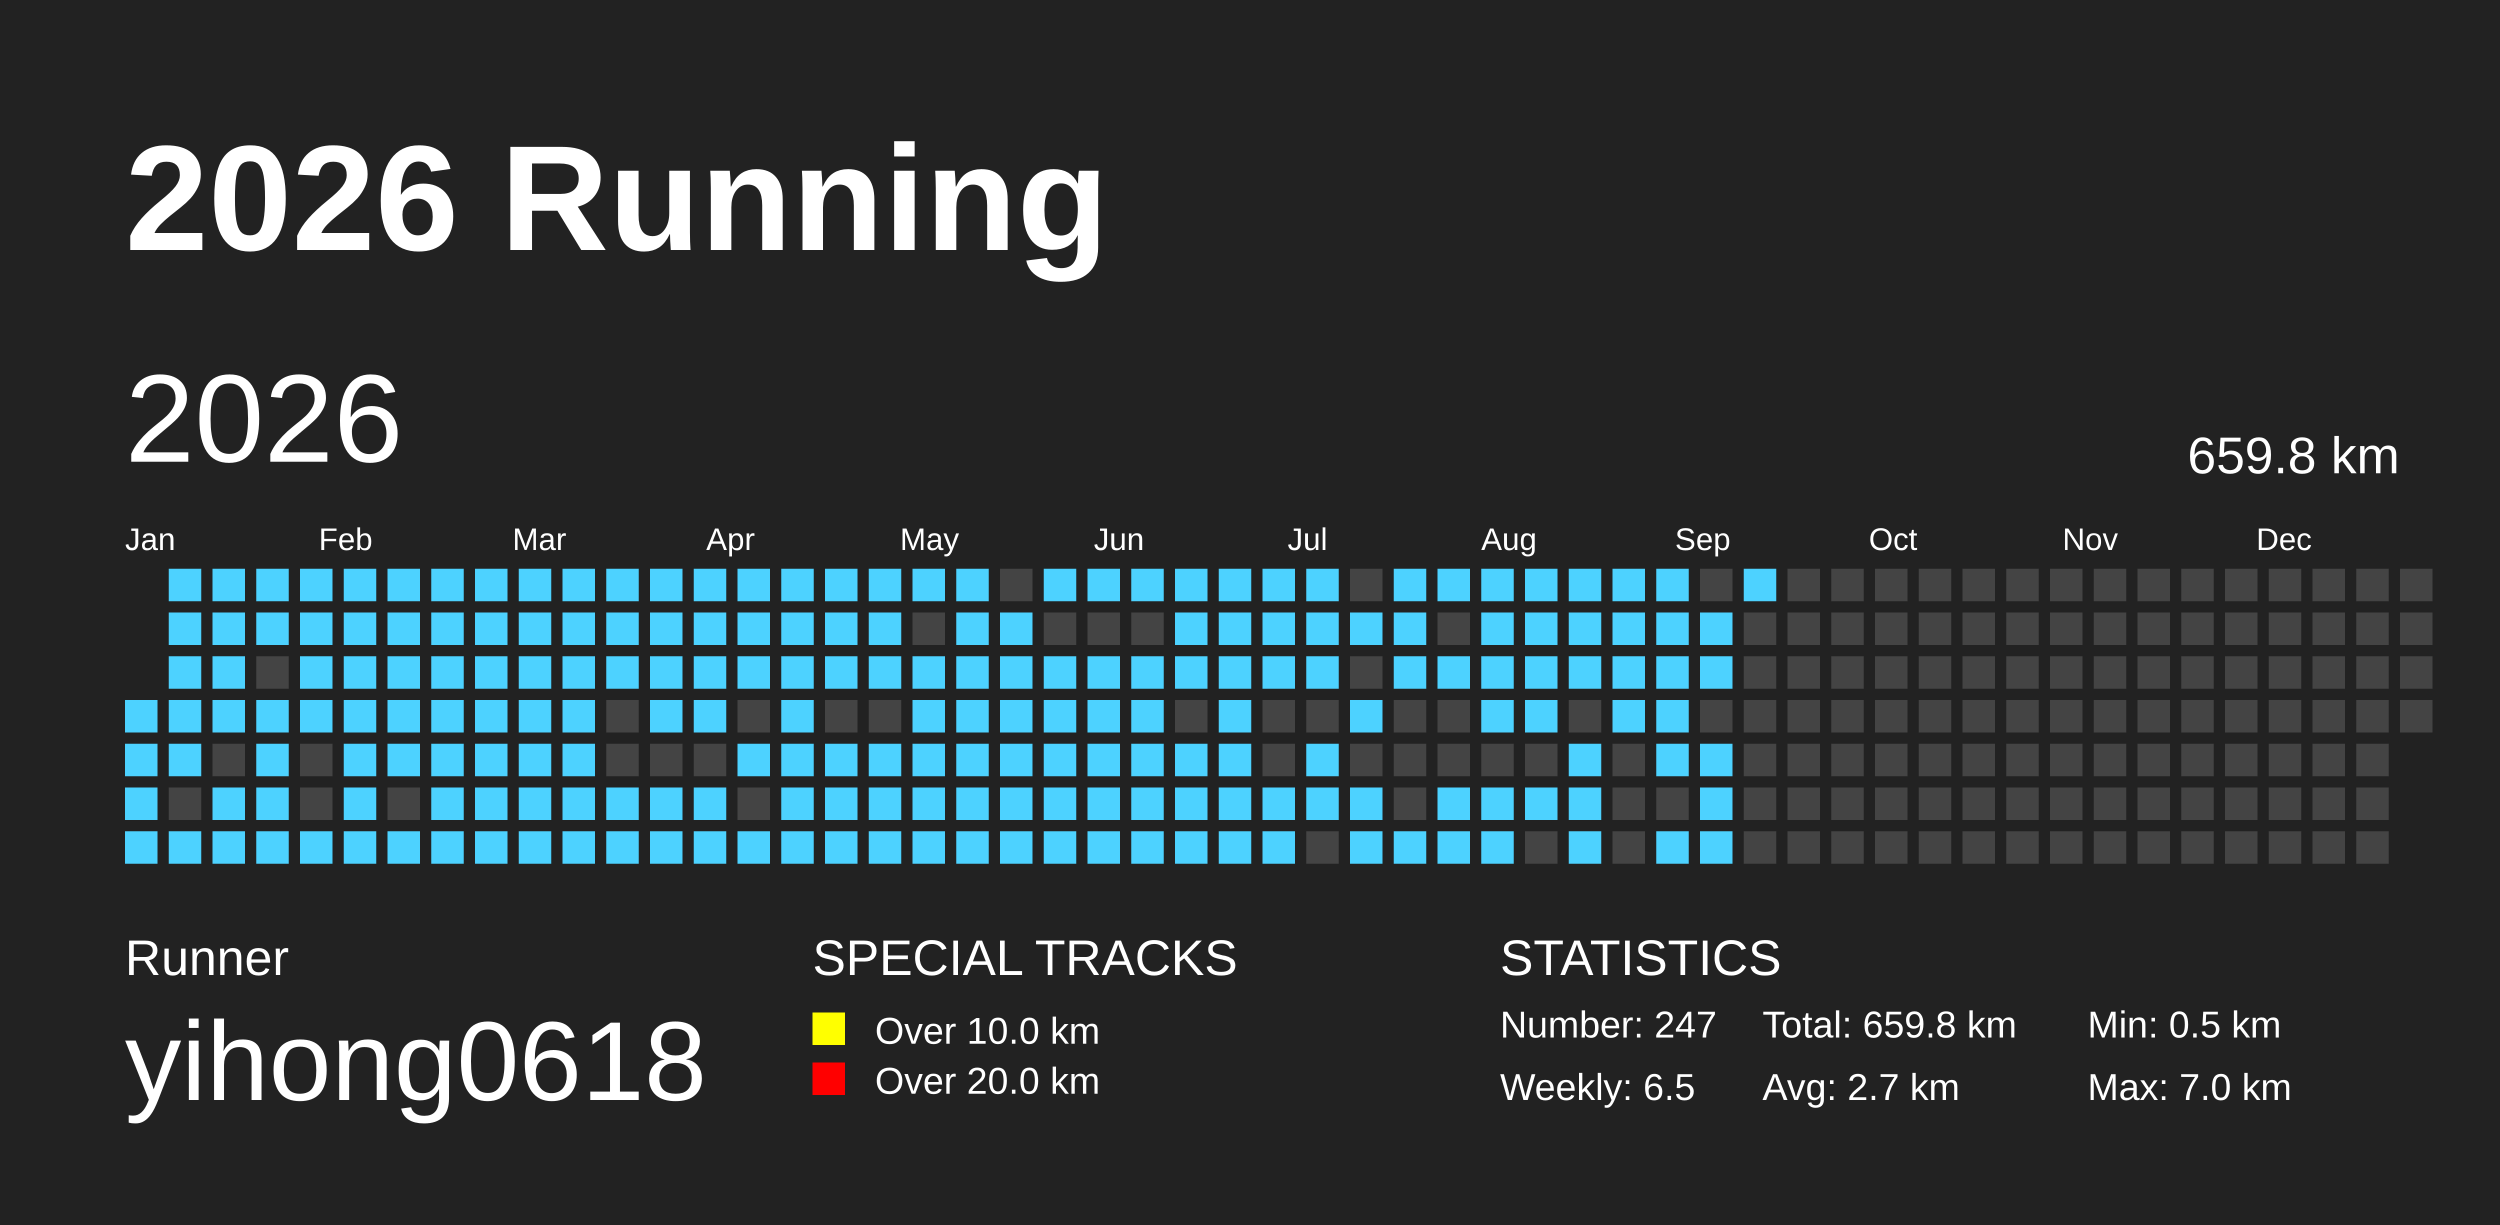
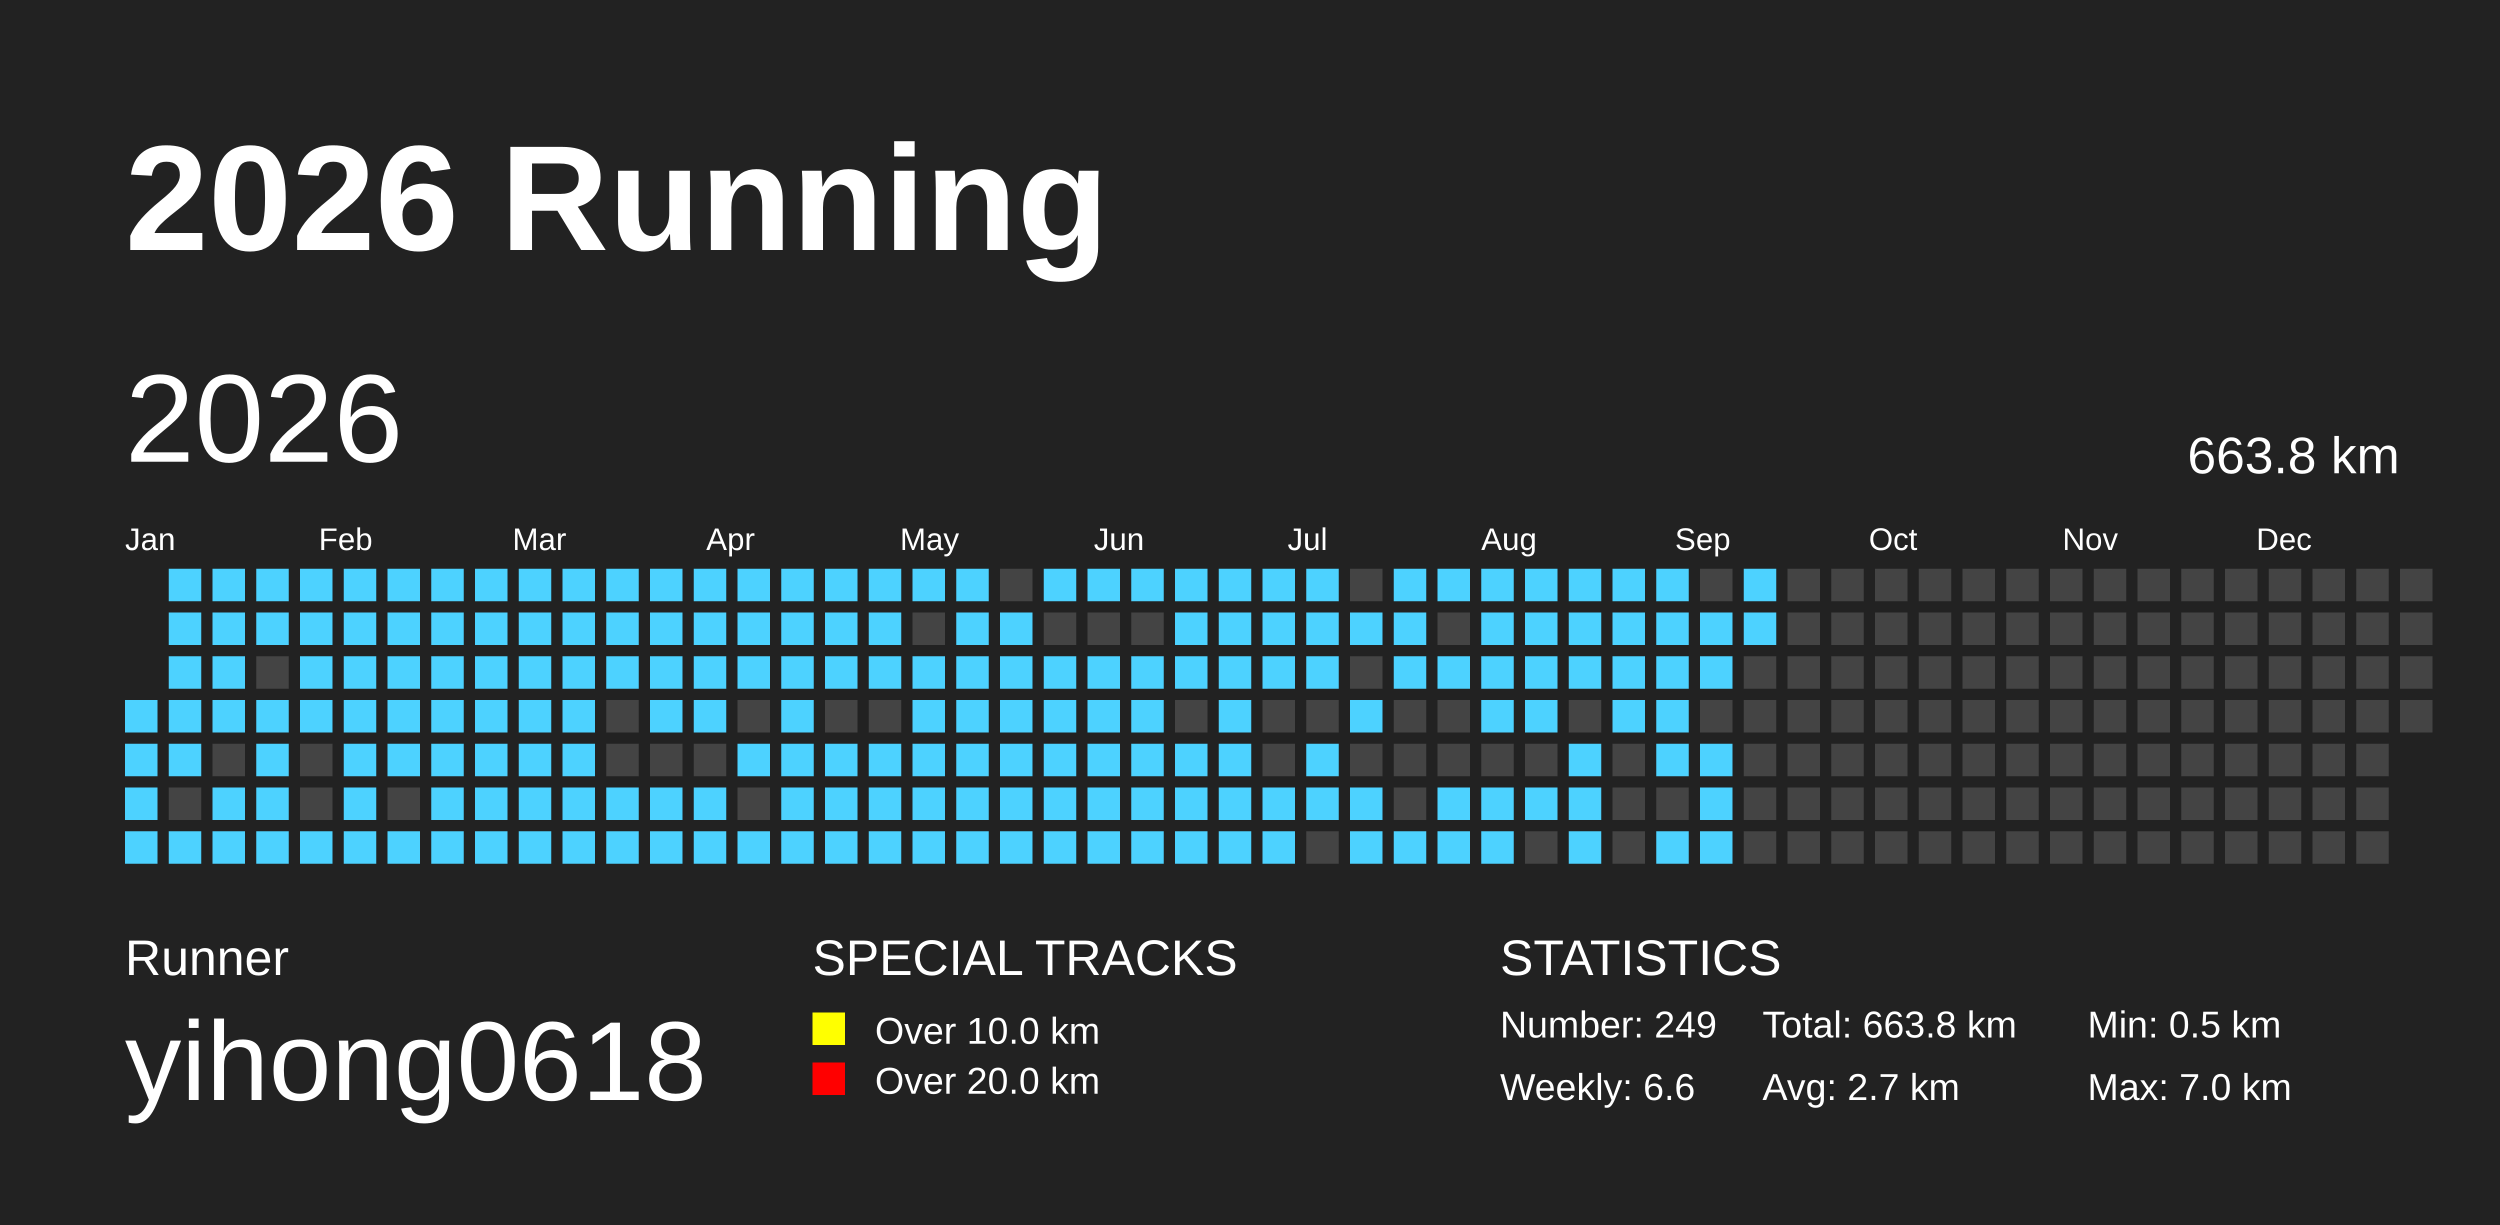
<svg xmlns="http://www.w3.org/2000/svg" baseProfile="full" height="98mm" version="1.1" viewBox="0,0,200,98" width="200mm">
  <defs />
  <rect fill="#222222" height="98" width="200" x="0" y="0" />
  <text fill="#FFFFFF" style="font-size:12px; font-family:Arial; font-weight:bold;" x="10" y="20">2026 Running</text>
  <text fill="#FFFFFF" style="font-size:4px; font-family:Arial" x="10" y="78">Runner</text>
  <text fill="#FFFFFF" style="font-size:9px; font-family:Arial" x="10" y="88">yihong0618</text>
  <text fill="#FFFFFF" style="font-size:4px; font-family:Arial" x="65" y="78">SPECIAL TRACKS</text>
  <rect fill="yellow" height="2.6" width="2.6" x="65" y="81" />
  <text fill="#FFFFFF" style="font-size:3px; font-family:Arial" x="70" y="83.5">Over 10.0 km</text>
  <rect fill="red" height="2.6" width="2.6" x="65" y="85" />
  <text fill="#FFFFFF" style="font-size:3px; font-family:Arial" x="70" y="87.5">Over 20.0 km</text>
  <text fill="#FFFFFF" style="font-size:4px; font-family:Arial" x="120" y="78">STATISTICS</text>
-   <text fill="#FFFFFF" style="font-size:3px; font-family:Arial" x="120" y="83">Number: 247</text>
-   <text fill="#FFFFFF" style="font-size:3px; font-family:Arial" x="120" y="88">Weekly: 6.5</text>
-   <text fill="#FFFFFF" style="font-size:3px; font-family:Arial" x="141" y="83">Total: 659.8 km</text>
+   <text fill="#FFFFFF" style="font-size:3px; font-family:Arial" x="120" y="83">Number: 249</text>
+   <text fill="#FFFFFF" style="font-size:3px; font-family:Arial" x="120" y="88">Weekly: 6.6</text>
+   <text fill="#FFFFFF" style="font-size:3px; font-family:Arial" x="141" y="83">Total: 663.8 km</text>
  <text fill="#FFFFFF" style="font-size:3px; font-family:Arial" x="141" y="88">Avg: 2.7 km</text>
  <text fill="#FFFFFF" style="font-size:3px; font-family:Arial" x="167" y="83">Min: 0.5 km</text>
  <text fill="#FFFFFF" style="font-size:3px; font-family:Arial" x="167" y="88">Max: 7.0 km</text>
  <text dominant-baseline="hanging" fill="#FFFFFF" style="font-size:10.0px; font-family:Arial;" x="10" y="30">2026</text>
-   <text dominant-baseline="hanging" fill="#FFFFFF" style="font-size:4.125px; font-family:Arial;" x="175" y="35">659.8 km</text>
+   <text dominant-baseline="hanging" fill="#FFFFFF" style="font-size:4.125px; font-family:Arial;" x="175" y="35">663.8 km</text>
  <text fill="#FFFFFF" style="font-size:2.5px; font-family:Arial" x="10.0" y="44">Jan</text>
  <text fill="#FFFFFF" style="font-size:2.5px; font-family:Arial" x="25.5" y="44">Feb</text>
  <text fill="#FFFFFF" style="font-size:2.5px; font-family:Arial" x="41.0" y="44">Mar</text>
  <text fill="#FFFFFF" style="font-size:2.5px; font-family:Arial" x="56.5" y="44">Apr</text>
  <text fill="#FFFFFF" style="font-size:2.5px; font-family:Arial" x="72.0" y="44">May</text>
  <text fill="#FFFFFF" style="font-size:2.5px; font-family:Arial" x="87.5" y="44">Jun</text>
  <text fill="#FFFFFF" style="font-size:2.5px; font-family:Arial" x="103.0" y="44">Jul</text>
  <text fill="#FFFFFF" style="font-size:2.5px; font-family:Arial" x="118.5" y="44">Aug</text>
  <text fill="#FFFFFF" style="font-size:2.5px; font-family:Arial" x="134.0" y="44">Sep</text>
  <text fill="#FFFFFF" style="font-size:2.5px; font-family:Arial" x="149.5" y="44">Oct</text>
  <text fill="#FFFFFF" style="font-size:2.5px; font-family:Arial" x="165.0" y="44">Nov</text>
  <text fill="#FFFFFF" style="font-size:2.5px; font-family:Arial" x="180.5" y="44">Dec</text>
  <rect fill="#4DD2FF" height="2.6" width="2.6" x="10.0" y="56.0" />
  <rect fill="#4DD2FF" height="2.6" width="2.6" x="10.0" y="59.5" />
  <rect fill="#4DD2FF" height="2.6" width="2.6" x="10.0" y="63.0" />
  <rect fill="#4DD2FF" height="2.6" width="2.6" x="10.0" y="66.5" />
  <rect fill="#4DD2FF" height="2.6" width="2.6" x="13.5" y="45.5" />
  <rect fill="#4DD2FF" height="2.6" width="2.6" x="13.5" y="49.0" />
  <rect fill="#4DD2FF" height="2.6" width="2.6" x="13.5" y="52.5" />
  <rect fill="#4DD2FF" height="2.6" width="2.6" x="13.5" y="56.0" />
  <rect fill="#4DD2FF" height="2.6" width="2.6" x="13.5" y="59.5" />
  <rect fill="#444444" height="2.6" width="2.6" x="13.5" y="63.0" />
  <rect fill="#4DD2FF" height="2.6" width="2.6" x="13.5" y="66.5" />
  <rect fill="#4DD2FF" height="2.6" width="2.6" x="17.0" y="45.5" />
  <rect fill="#4DD2FF" height="2.6" width="2.6" x="17.0" y="49.0" />
  <rect fill="#4DD2FF" height="2.6" width="2.6" x="17.0" y="52.5" />
  <rect fill="#4DD2FF" height="2.6" width="2.6" x="17.0" y="56.0" />
  <rect fill="#444444" height="2.6" width="2.6" x="17.0" y="59.5" />
  <rect fill="#4DD2FF" height="2.6" width="2.6" x="17.0" y="63.0" />
  <rect fill="#4DD2FF" height="2.6" width="2.6" x="17.0" y="66.5" />
  <rect fill="#4DD2FF" height="2.6" width="2.6" x="20.5" y="45.5" />
  <rect fill="#4DD2FF" height="2.6" width="2.6" x="20.5" y="49.0" />
  <rect fill="#444444" height="2.6" width="2.6" x="20.5" y="52.5" />
  <rect fill="#4DD2FF" height="2.6" width="2.6" x="20.5" y="56.0" />
  <rect fill="#4DD2FF" height="2.6" width="2.6" x="20.5" y="59.5" />
  <rect fill="#4DD2FF" height="2.6" width="2.6" x="20.5" y="63.0" />
  <rect fill="#4DD2FF" height="2.6" width="2.6" x="20.5" y="66.5" />
  <rect fill="#4DD2FF" height="2.6" width="2.6" x="24.0" y="45.5" />
  <rect fill="#4DD2FF" height="2.6" width="2.6" x="24.0" y="49.0" />
  <rect fill="#4DD2FF" height="2.6" width="2.6" x="24.0" y="52.5" />
  <rect fill="#4DD2FF" height="2.6" width="2.6" x="24.0" y="56.0" />
  <rect fill="#444444" height="2.6" width="2.6" x="24.0" y="59.5" />
  <rect fill="#444444" height="2.6" width="2.6" x="24.0" y="63.0" />
  <rect fill="#4DD2FF" height="2.6" width="2.6" x="24.0" y="66.5" />
  <rect fill="#4DD2FF" height="2.6" width="2.6" x="27.5" y="45.5" />
  <rect fill="#4DD2FF" height="2.6" width="2.6" x="27.5" y="49.0" />
  <rect fill="#4DD2FF" height="2.6" width="2.6" x="27.5" y="52.5" />
  <rect fill="#4DD2FF" height="2.6" width="2.6" x="27.5" y="56.0" />
  <rect fill="#4DD2FF" height="2.6" width="2.6" x="27.5" y="59.5" />
  <rect fill="#4DD2FF" height="2.6" width="2.6" x="27.5" y="63.0" />
  <rect fill="#4DD2FF" height="2.6" width="2.6" x="27.5" y="66.5" />
  <rect fill="#4DD2FF" height="2.6" width="2.6" x="31.0" y="45.5" />
  <rect fill="#4DD2FF" height="2.6" width="2.6" x="31.0" y="49.0" />
  <rect fill="#4DD2FF" height="2.6" width="2.6" x="31.0" y="52.5" />
  <rect fill="#4DD2FF" height="2.6" width="2.6" x="31.0" y="56.0" />
  <rect fill="#4DD2FF" height="2.6" width="2.6" x="31.0" y="59.5" />
  <rect fill="#444444" height="2.6" width="2.6" x="31.0" y="63.0" />
  <rect fill="#4DD2FF" height="2.6" width="2.6" x="31.0" y="66.5" />
  <rect fill="#4DD2FF" height="2.6" width="2.6" x="34.5" y="45.5" />
  <rect fill="#4DD2FF" height="2.6" width="2.6" x="34.5" y="49.0" />
  <rect fill="#4DD2FF" height="2.6" width="2.6" x="34.5" y="52.5" />
  <rect fill="#4DD2FF" height="2.6" width="2.6" x="34.5" y="56.0" />
  <rect fill="#4DD2FF" height="2.6" width="2.6" x="34.5" y="59.5" />
  <rect fill="#4DD2FF" height="2.6" width="2.6" x="34.5" y="63.0" />
  <rect fill="#4DD2FF" height="2.6" width="2.6" x="34.5" y="66.5" />
  <rect fill="#4DD2FF" height="2.6" width="2.6" x="38.0" y="45.5" />
  <rect fill="#4DD2FF" height="2.6" width="2.6" x="38.0" y="49.0" />
  <rect fill="#4DD2FF" height="2.6" width="2.6" x="38.0" y="52.5" />
  <rect fill="#4DD2FF" height="2.6" width="2.6" x="38.0" y="56.0" />
  <rect fill="#4DD2FF" height="2.6" width="2.6" x="38.0" y="59.5" />
  <rect fill="#4DD2FF" height="2.6" width="2.6" x="38.0" y="63.0" />
  <rect fill="#4DD2FF" height="2.6" width="2.6" x="38.0" y="66.5" />
  <rect fill="#4DD2FF" height="2.6" width="2.6" x="41.5" y="45.5" />
  <rect fill="#4DD2FF" height="2.6" width="2.6" x="41.5" y="49.0" />
  <rect fill="#4DD2FF" height="2.6" width="2.6" x="41.5" y="52.5" />
  <rect fill="#4DD2FF" height="2.6" width="2.6" x="41.5" y="56.0" />
  <rect fill="#4DD2FF" height="2.6" width="2.6" x="41.5" y="59.5" />
  <rect fill="#4DD2FF" height="2.6" width="2.6" x="41.5" y="63.0" />
  <rect fill="#4DD2FF" height="2.6" width="2.6" x="41.5" y="66.5" />
  <rect fill="#4DD2FF" height="2.6" width="2.6" x="45.0" y="45.5" />
  <rect fill="#4DD2FF" height="2.6" width="2.6" x="45.0" y="49.0" />
  <rect fill="#4DD2FF" height="2.6" width="2.6" x="45.0" y="52.5" />
  <rect fill="#4DD2FF" height="2.6" width="2.6" x="45.0" y="56.0" />
  <rect fill="#4DD2FF" height="2.6" width="2.6" x="45.0" y="59.5" />
  <rect fill="#4DD2FF" height="2.6" width="2.6" x="45.0" y="63.0" />
  <rect fill="#4DD2FF" height="2.6" width="2.6" x="45.0" y="66.5" />
  <rect fill="#4DD2FF" height="2.6" width="2.6" x="48.5" y="45.5" />
  <rect fill="#4DD2FF" height="2.6" width="2.6" x="48.5" y="49.0" />
  <rect fill="#4DD2FF" height="2.6" width="2.6" x="48.5" y="52.5" />
  <rect fill="#444444" height="2.6" width="2.6" x="48.5" y="56.0" />
  <rect fill="#444444" height="2.6" width="2.6" x="48.5" y="59.5" />
  <rect fill="#4DD2FF" height="2.6" width="2.6" x="48.5" y="63.0" />
  <rect fill="#4DD2FF" height="2.6" width="2.6" x="48.5" y="66.5" />
  <rect fill="#4DD2FF" height="2.6" width="2.6" x="52.0" y="45.5" />
  <rect fill="#4DD2FF" height="2.6" width="2.6" x="52.0" y="49.0" />
  <rect fill="#4DD2FF" height="2.6" width="2.6" x="52.0" y="52.5" />
  <rect fill="#4DD2FF" height="2.6" width="2.6" x="52.0" y="56.0" />
  <rect fill="#444444" height="2.6" width="2.6" x="52.0" y="59.5" />
  <rect fill="#4DD2FF" height="2.6" width="2.6" x="52.0" y="63.0" />
  <rect fill="#4DD2FF" height="2.6" width="2.6" x="52.0" y="66.5" />
  <rect fill="#4DD2FF" height="2.6" width="2.6" x="55.5" y="45.5" />
  <rect fill="#4DD2FF" height="2.6" width="2.6" x="55.5" y="49.0" />
  <rect fill="#4DD2FF" height="2.6" width="2.6" x="55.5" y="52.5" />
  <rect fill="#4DD2FF" height="2.6" width="2.6" x="55.5" y="56.0" />
  <rect fill="#444444" height="2.6" width="2.6" x="55.5" y="59.5" />
  <rect fill="#4DD2FF" height="2.6" width="2.6" x="55.5" y="63.0" />
  <rect fill="#4DD2FF" height="2.6" width="2.6" x="55.5" y="66.5" />
  <rect fill="#4DD2FF" height="2.6" width="2.6" x="59.0" y="45.5" />
  <rect fill="#4DD2FF" height="2.6" width="2.6" x="59.0" y="49.0" />
  <rect fill="#4DD2FF" height="2.6" width="2.6" x="59.0" y="52.5" />
  <rect fill="#444444" height="2.6" width="2.6" x="59.0" y="56.0" />
  <rect fill="#4DD2FF" height="2.6" width="2.6" x="59.0" y="59.5" />
  <rect fill="#444444" height="2.6" width="2.6" x="59.0" y="63.0" />
  <rect fill="#4DD2FF" height="2.6" width="2.6" x="59.0" y="66.5" />
  <rect fill="#4DD2FF" height="2.6" width="2.6" x="62.5" y="45.5" />
  <rect fill="#4DD2FF" height="2.6" width="2.6" x="62.5" y="49.0" />
  <rect fill="#4DD2FF" height="2.6" width="2.6" x="62.5" y="52.5" />
  <rect fill="#4DD2FF" height="2.6" width="2.6" x="62.5" y="56.0" />
  <rect fill="#4DD2FF" height="2.6" width="2.6" x="62.5" y="59.5" />
  <rect fill="#4DD2FF" height="2.6" width="2.6" x="62.5" y="63.0" />
  <rect fill="#4DD2FF" height="2.6" width="2.6" x="62.5" y="66.5" />
  <rect fill="#4DD2FF" height="2.6" width="2.6" x="66.0" y="45.5" />
  <rect fill="#4DD2FF" height="2.6" width="2.6" x="66.0" y="49.0" />
  <rect fill="#4DD2FF" height="2.6" width="2.6" x="66.0" y="52.5" />
  <rect fill="#444444" height="2.6" width="2.6" x="66.0" y="56.0" />
  <rect fill="#4DD2FF" height="2.6" width="2.6" x="66.0" y="59.5" />
  <rect fill="#4DD2FF" height="2.6" width="2.6" x="66.0" y="63.0" />
  <rect fill="#4DD2FF" height="2.6" width="2.6" x="66.0" y="66.5" />
  <rect fill="#4DD2FF" height="2.6" width="2.6" x="69.5" y="45.5" />
  <rect fill="#4DD2FF" height="2.6" width="2.6" x="69.5" y="49.0" />
  <rect fill="#4DD2FF" height="2.6" width="2.6" x="69.5" y="52.5" />
  <rect fill="#444444" height="2.6" width="2.6" x="69.5" y="56.0" />
  <rect fill="#4DD2FF" height="2.6" width="2.6" x="69.5" y="59.5" />
  <rect fill="#4DD2FF" height="2.6" width="2.6" x="69.5" y="63.0" />
  <rect fill="#4DD2FF" height="2.6" width="2.6" x="69.5" y="66.5" />
  <rect fill="#4DD2FF" height="2.6" width="2.6" x="73.0" y="45.5" />
  <rect fill="#444444" height="2.6" width="2.6" x="73.0" y="49.0" />
  <rect fill="#4DD2FF" height="2.6" width="2.6" x="73.0" y="52.5" />
  <rect fill="#4DD2FF" height="2.6" width="2.6" x="73.0" y="56.0" />
  <rect fill="#4DD2FF" height="2.6" width="2.6" x="73.0" y="59.5" />
  <rect fill="#4DD2FF" height="2.6" width="2.6" x="73.0" y="63.0" />
  <rect fill="#4DD2FF" height="2.6" width="2.6" x="73.0" y="66.5" />
  <rect fill="#4DD2FF" height="2.6" width="2.6" x="76.5" y="45.5" />
  <rect fill="#4DD2FF" height="2.6" width="2.6" x="76.5" y="49.0" />
  <rect fill="#4DD2FF" height="2.6" width="2.6" x="76.5" y="52.5" />
  <rect fill="#4DD2FF" height="2.6" width="2.6" x="76.5" y="56.0" />
  <rect fill="#4DD2FF" height="2.6" width="2.6" x="76.5" y="59.5" />
  <rect fill="#4DD2FF" height="2.6" width="2.6" x="76.5" y="63.0" />
  <rect fill="#4DD2FF" height="2.6" width="2.6" x="76.5" y="66.5" />
  <rect fill="#444444" height="2.6" width="2.6" x="80.0" y="45.5" />
  <rect fill="#4DD2FF" height="2.6" width="2.6" x="80.0" y="49.0" />
  <rect fill="#4DD2FF" height="2.6" width="2.6" x="80.0" y="52.5" />
  <rect fill="#4DD2FF" height="2.6" width="2.6" x="80.0" y="56.0" />
  <rect fill="#4DD2FF" height="2.6" width="2.6" x="80.0" y="59.5" />
  <rect fill="#4DD2FF" height="2.6" width="2.6" x="80.0" y="63.0" />
  <rect fill="#4DD2FF" height="2.6" width="2.6" x="80.0" y="66.5" />
  <rect fill="#4DD2FF" height="2.6" width="2.6" x="83.5" y="45.5" />
  <rect fill="#444444" height="2.6" width="2.6" x="83.5" y="49.0" />
  <rect fill="#4DD2FF" height="2.6" width="2.6" x="83.5" y="52.5" />
  <rect fill="#4DD2FF" height="2.6" width="2.6" x="83.5" y="56.0" />
  <rect fill="#4DD2FF" height="2.6" width="2.6" x="83.5" y="59.5" />
  <rect fill="#4DD2FF" height="2.6" width="2.6" x="83.5" y="63.0" />
  <rect fill="#4DD2FF" height="2.6" width="2.6" x="83.5" y="66.5" />
  <rect fill="#4DD2FF" height="2.6" width="2.6" x="87.0" y="45.5" />
  <rect fill="#444444" height="2.6" width="2.6" x="87.0" y="49.0" />
  <rect fill="#4DD2FF" height="2.6" width="2.6" x="87.0" y="52.5" />
  <rect fill="#4DD2FF" height="2.6" width="2.6" x="87.0" y="56.0" />
  <rect fill="#4DD2FF" height="2.6" width="2.6" x="87.0" y="59.5" />
  <rect fill="#4DD2FF" height="2.6" width="2.6" x="87.0" y="63.0" />
  <rect fill="#4DD2FF" height="2.6" width="2.6" x="87.0" y="66.5" />
  <rect fill="#4DD2FF" height="2.6" width="2.6" x="90.5" y="45.5" />
  <rect fill="#444444" height="2.6" width="2.6" x="90.5" y="49.0" />
  <rect fill="#4DD2FF" height="2.6" width="2.6" x="90.5" y="52.5" />
  <rect fill="#4DD2FF" height="2.6" width="2.6" x="90.5" y="56.0" />
  <rect fill="#4DD2FF" height="2.6" width="2.6" x="90.5" y="59.5" />
  <rect fill="#4DD2FF" height="2.6" width="2.6" x="90.5" y="63.0" />
  <rect fill="#4DD2FF" height="2.6" width="2.6" x="90.5" y="66.5" />
  <rect fill="#4DD2FF" height="2.6" width="2.6" x="94.0" y="45.5" />
  <rect fill="#4DD2FF" height="2.6" width="2.6" x="94.0" y="49.0" />
  <rect fill="#4DD2FF" height="2.6" width="2.6" x="94.0" y="52.5" />
  <rect fill="#444444" height="2.6" width="2.6" x="94.0" y="56.0" />
  <rect fill="#4DD2FF" height="2.6" width="2.6" x="94.0" y="59.5" />
  <rect fill="#4DD2FF" height="2.6" width="2.6" x="94.0" y="63.0" />
  <rect fill="#4DD2FF" height="2.6" width="2.6" x="94.0" y="66.5" />
  <rect fill="#4DD2FF" height="2.6" width="2.6" x="97.5" y="45.5" />
  <rect fill="#4DD2FF" height="2.6" width="2.6" x="97.5" y="49.0" />
  <rect fill="#4DD2FF" height="2.6" width="2.6" x="97.5" y="52.5" />
  <rect fill="#4DD2FF" height="2.6" width="2.6" x="97.5" y="56.0" />
  <rect fill="#4DD2FF" height="2.6" width="2.6" x="97.5" y="59.5" />
  <rect fill="#4DD2FF" height="2.6" width="2.6" x="97.5" y="63.0" />
  <rect fill="#4DD2FF" height="2.6" width="2.6" x="97.5" y="66.5" />
  <rect fill="#4DD2FF" height="2.6" width="2.6" x="101.0" y="45.5" />
  <rect fill="#4DD2FF" height="2.6" width="2.6" x="101.0" y="49.0" />
  <rect fill="#4DD2FF" height="2.6" width="2.6" x="101.0" y="52.5" />
  <rect fill="#444444" height="2.6" width="2.6" x="101.0" y="56.0" />
  <rect fill="#444444" height="2.6" width="2.6" x="101.0" y="59.5" />
  <rect fill="#4DD2FF" height="2.6" width="2.6" x="101.0" y="63.0" />
  <rect fill="#4DD2FF" height="2.6" width="2.6" x="101.0" y="66.5" />
  <rect fill="#4DD2FF" height="2.6" width="2.6" x="104.5" y="45.5" />
  <rect fill="#4DD2FF" height="2.6" width="2.6" x="104.5" y="49.0" />
  <rect fill="#4DD2FF" height="2.6" width="2.6" x="104.5" y="52.5" />
  <rect fill="#444444" height="2.6" width="2.6" x="104.5" y="56.0" />
  <rect fill="#4DD2FF" height="2.6" width="2.6" x="104.5" y="59.5" />
  <rect fill="#4DD2FF" height="2.6" width="2.6" x="104.5" y="63.0" />
  <rect fill="#444444" height="2.6" width="2.6" x="104.5" y="66.5" />
  <rect fill="#444444" height="2.6" width="2.6" x="108.0" y="45.5" />
  <rect fill="#4DD2FF" height="2.6" width="2.6" x="108.0" y="49.0" />
  <rect fill="#444444" height="2.6" width="2.6" x="108.0" y="52.5" />
  <rect fill="#4DD2FF" height="2.6" width="2.6" x="108.0" y="56.0" />
  <rect fill="#444444" height="2.6" width="2.6" x="108.0" y="59.5" />
  <rect fill="#4DD2FF" height="2.6" width="2.6" x="108.0" y="63.0" />
  <rect fill="#4DD2FF" height="2.6" width="2.6" x="108.0" y="66.5" />
  <rect fill="#4DD2FF" height="2.6" width="2.6" x="111.5" y="45.5" />
  <rect fill="#4DD2FF" height="2.6" width="2.6" x="111.5" y="49.0" />
  <rect fill="#4DD2FF" height="2.6" width="2.6" x="111.5" y="52.5" />
  <rect fill="#444444" height="2.6" width="2.6" x="111.5" y="56.0" />
  <rect fill="#444444" height="2.6" width="2.6" x="111.5" y="59.5" />
  <rect fill="#444444" height="2.6" width="2.6" x="111.5" y="63.0" />
  <rect fill="#4DD2FF" height="2.6" width="2.6" x="111.5" y="66.5" />
  <rect fill="#4DD2FF" height="2.6" width="2.6" x="115.0" y="45.5" />
  <rect fill="#444444" height="2.6" width="2.6" x="115.0" y="49.0" />
  <rect fill="#4DD2FF" height="2.6" width="2.6" x="115.0" y="52.5" />
  <rect fill="#444444" height="2.6" width="2.6" x="115.0" y="56.0" />
  <rect fill="#444444" height="2.6" width="2.6" x="115.0" y="59.5" />
  <rect fill="#4DD2FF" height="2.6" width="2.6" x="115.0" y="63.0" />
  <rect fill="#4DD2FF" height="2.6" width="2.6" x="115.0" y="66.5" />
  <rect fill="#4DD2FF" height="2.6" width="2.6" x="118.5" y="45.5" />
  <rect fill="#4DD2FF" height="2.6" width="2.6" x="118.5" y="49.0" />
  <rect fill="#4DD2FF" height="2.6" width="2.6" x="118.5" y="52.5" />
  <rect fill="#4DD2FF" height="2.6" width="2.6" x="118.5" y="56.0" />
  <rect fill="#444444" height="2.6" width="2.6" x="118.5" y="59.5" />
  <rect fill="#4DD2FF" height="2.6" width="2.6" x="118.5" y="63.0" />
  <rect fill="#4DD2FF" height="2.6" width="2.6" x="118.5" y="66.5" />
  <rect fill="#4DD2FF" height="2.6" width="2.6" x="122.0" y="45.5" />
  <rect fill="#4DD2FF" height="2.6" width="2.6" x="122.0" y="49.0" />
  <rect fill="#4DD2FF" height="2.6" width="2.6" x="122.0" y="52.5" />
  <rect fill="#4DD2FF" height="2.6" width="2.6" x="122.0" y="56.0" />
  <rect fill="#444444" height="2.6" width="2.6" x="122.0" y="59.5" />
  <rect fill="#4DD2FF" height="2.6" width="2.6" x="122.0" y="63.0" />
  <rect fill="#444444" height="2.6" width="2.6" x="122.0" y="66.5" />
  <rect fill="#4DD2FF" height="2.6" width="2.6" x="125.5" y="45.5" />
  <rect fill="#4DD2FF" height="2.6" width="2.6" x="125.5" y="49.0" />
  <rect fill="#4DD2FF" height="2.6" width="2.6" x="125.5" y="52.5" />
  <rect fill="#444444" height="2.6" width="2.6" x="125.5" y="56.0" />
  <rect fill="#4DD2FF" height="2.6" width="2.6" x="125.5" y="59.5" />
  <rect fill="#4DD2FF" height="2.6" width="2.6" x="125.5" y="63.0" />
  <rect fill="#4DD2FF" height="2.6" width="2.6" x="125.5" y="66.5" />
  <rect fill="#4DD2FF" height="2.6" width="2.6" x="129.0" y="45.5" />
  <rect fill="#4DD2FF" height="2.6" width="2.6" x="129.0" y="49.0" />
  <rect fill="#4DD2FF" height="2.6" width="2.6" x="129.0" y="52.5" />
  <rect fill="#4DD2FF" height="2.6" width="2.6" x="129.0" y="56.0" />
  <rect fill="#444444" height="2.6" width="2.6" x="129.0" y="59.5" />
  <rect fill="#444444" height="2.6" width="2.6" x="129.0" y="63.0" />
  <rect fill="#444444" height="2.6" width="2.6" x="129.0" y="66.5" />
  <rect fill="#4DD2FF" height="2.6" width="2.6" x="132.5" y="45.5" />
  <rect fill="#4DD2FF" height="2.6" width="2.6" x="132.5" y="49.0" />
  <rect fill="#4DD2FF" height="2.6" width="2.6" x="132.5" y="52.5" />
  <rect fill="#4DD2FF" height="2.6" width="2.6" x="132.5" y="56.0" />
  <rect fill="#4DD2FF" height="2.6" width="2.6" x="132.5" y="59.5" />
  <rect fill="#444444" height="2.6" width="2.6" x="132.5" y="63.0" />
  <rect fill="#4DD2FF" height="2.6" width="2.6" x="132.5" y="66.5" />
  <rect fill="#444444" height="2.6" width="2.6" x="136.0" y="45.5" />
  <rect fill="#4DD2FF" height="2.6" width="2.6" x="136.0" y="49.0" />
  <rect fill="#4DD2FF" height="2.6" width="2.6" x="136.0" y="52.5" />
  <rect fill="#444444" height="2.6" width="2.6" x="136.0" y="56.0" />
  <rect fill="#4DD2FF" height="2.6" width="2.6" x="136.0" y="59.5" />
  <rect fill="#4DD2FF" height="2.6" width="2.6" x="136.0" y="63.0" />
  <rect fill="#4DD2FF" height="2.6" width="2.6" x="136.0" y="66.5" />
  <rect fill="#4DD2FF" height="2.6" width="2.6" x="139.5" y="45.5" />
-   <rect fill="#444444" height="2.6" width="2.6" x="139.5" y="49.0" />
+   <rect fill="#4DD2FF" height="2.6" width="2.6" x="139.5" y="49.0" />
  <rect fill="#444444" height="2.6" width="2.6" x="139.5" y="52.5" />
  <rect fill="#444444" height="2.6" width="2.6" x="139.5" y="56.0" />
  <rect fill="#444444" height="2.6" width="2.6" x="139.5" y="59.5" />
  <rect fill="#444444" height="2.6" width="2.6" x="139.5" y="63.0" />
  <rect fill="#444444" height="2.6" width="2.6" x="139.5" y="66.5" />
  <rect fill="#444444" height="2.6" width="2.6" x="143.0" y="45.5" />
  <rect fill="#444444" height="2.6" width="2.6" x="143.0" y="49.0" />
  <rect fill="#444444" height="2.6" width="2.6" x="143.0" y="52.5" />
  <rect fill="#444444" height="2.6" width="2.6" x="143.0" y="56.0" />
  <rect fill="#444444" height="2.6" width="2.6" x="143.0" y="59.5" />
  <rect fill="#444444" height="2.6" width="2.6" x="143.0" y="63.0" />
  <rect fill="#444444" height="2.6" width="2.6" x="143.0" y="66.5" />
  <rect fill="#444444" height="2.6" width="2.6" x="146.5" y="45.5" />
  <rect fill="#444444" height="2.6" width="2.6" x="146.5" y="49.0" />
  <rect fill="#444444" height="2.6" width="2.6" x="146.5" y="52.5" />
  <rect fill="#444444" height="2.6" width="2.6" x="146.5" y="56.0" />
  <rect fill="#444444" height="2.6" width="2.6" x="146.5" y="59.5" />
  <rect fill="#444444" height="2.6" width="2.6" x="146.5" y="63.0" />
  <rect fill="#444444" height="2.6" width="2.6" x="146.5" y="66.5" />
  <rect fill="#444444" height="2.6" width="2.6" x="150.0" y="45.5" />
  <rect fill="#444444" height="2.6" width="2.6" x="150.0" y="49.0" />
  <rect fill="#444444" height="2.6" width="2.6" x="150.0" y="52.5" />
  <rect fill="#444444" height="2.6" width="2.6" x="150.0" y="56.0" />
  <rect fill="#444444" height="2.6" width="2.6" x="150.0" y="59.5" />
  <rect fill="#444444" height="2.6" width="2.6" x="150.0" y="63.0" />
  <rect fill="#444444" height="2.6" width="2.6" x="150.0" y="66.5" />
  <rect fill="#444444" height="2.6" width="2.6" x="153.5" y="45.5" />
  <rect fill="#444444" height="2.6" width="2.6" x="153.5" y="49.0" />
  <rect fill="#444444" height="2.6" width="2.6" x="153.5" y="52.5" />
  <rect fill="#444444" height="2.6" width="2.6" x="153.5" y="56.0" />
  <rect fill="#444444" height="2.6" width="2.6" x="153.5" y="59.5" />
  <rect fill="#444444" height="2.6" width="2.6" x="153.5" y="63.0" />
  <rect fill="#444444" height="2.6" width="2.6" x="153.5" y="66.5" />
  <rect fill="#444444" height="2.6" width="2.6" x="157.0" y="45.5" />
  <rect fill="#444444" height="2.6" width="2.6" x="157.0" y="49.0" />
  <rect fill="#444444" height="2.6" width="2.6" x="157.0" y="52.5" />
  <rect fill="#444444" height="2.6" width="2.6" x="157.0" y="56.0" />
  <rect fill="#444444" height="2.6" width="2.6" x="157.0" y="59.5" />
  <rect fill="#444444" height="2.6" width="2.6" x="157.0" y="63.0" />
  <rect fill="#444444" height="2.6" width="2.6" x="157.0" y="66.5" />
  <rect fill="#444444" height="2.6" width="2.6" x="160.5" y="45.5" />
  <rect fill="#444444" height="2.6" width="2.6" x="160.5" y="49.0" />
  <rect fill="#444444" height="2.6" width="2.6" x="160.5" y="52.5" />
  <rect fill="#444444" height="2.6" width="2.6" x="160.5" y="56.0" />
  <rect fill="#444444" height="2.6" width="2.6" x="160.5" y="59.5" />
  <rect fill="#444444" height="2.6" width="2.6" x="160.5" y="63.0" />
  <rect fill="#444444" height="2.6" width="2.6" x="160.5" y="66.5" />
  <rect fill="#444444" height="2.6" width="2.6" x="164.0" y="45.5" />
  <rect fill="#444444" height="2.6" width="2.6" x="164.0" y="49.0" />
  <rect fill="#444444" height="2.6" width="2.6" x="164.0" y="52.5" />
  <rect fill="#444444" height="2.6" width="2.6" x="164.0" y="56.0" />
  <rect fill="#444444" height="2.6" width="2.6" x="164.0" y="59.5" />
  <rect fill="#444444" height="2.6" width="2.6" x="164.0" y="63.0" />
  <rect fill="#444444" height="2.6" width="2.6" x="164.0" y="66.5" />
  <rect fill="#444444" height="2.6" width="2.6" x="167.5" y="45.5" />
  <rect fill="#444444" height="2.6" width="2.6" x="167.5" y="49.0" />
  <rect fill="#444444" height="2.6" width="2.6" x="167.5" y="52.5" />
  <rect fill="#444444" height="2.6" width="2.6" x="167.5" y="56.0" />
  <rect fill="#444444" height="2.6" width="2.6" x="167.5" y="59.5" />
  <rect fill="#444444" height="2.6" width="2.6" x="167.5" y="63.0" />
  <rect fill="#444444" height="2.6" width="2.6" x="167.5" y="66.5" />
  <rect fill="#444444" height="2.6" width="2.6" x="171.0" y="45.5" />
  <rect fill="#444444" height="2.6" width="2.6" x="171.0" y="49.0" />
  <rect fill="#444444" height="2.6" width="2.6" x="171.0" y="52.5" />
  <rect fill="#444444" height="2.6" width="2.6" x="171.0" y="56.0" />
  <rect fill="#444444" height="2.6" width="2.6" x="171.0" y="59.5" />
  <rect fill="#444444" height="2.6" width="2.6" x="171.0" y="63.0" />
  <rect fill="#444444" height="2.6" width="2.6" x="171.0" y="66.5" />
  <rect fill="#444444" height="2.6" width="2.6" x="174.5" y="45.5" />
  <rect fill="#444444" height="2.6" width="2.6" x="174.5" y="49.0" />
  <rect fill="#444444" height="2.6" width="2.6" x="174.5" y="52.5" />
  <rect fill="#444444" height="2.6" width="2.6" x="174.5" y="56.0" />
  <rect fill="#444444" height="2.6" width="2.6" x="174.5" y="59.5" />
  <rect fill="#444444" height="2.6" width="2.6" x="174.5" y="63.0" />
  <rect fill="#444444" height="2.6" width="2.6" x="174.5" y="66.5" />
  <rect fill="#444444" height="2.6" width="2.6" x="178.0" y="45.5" />
  <rect fill="#444444" height="2.6" width="2.6" x="178.0" y="49.0" />
  <rect fill="#444444" height="2.6" width="2.6" x="178.0" y="52.5" />
  <rect fill="#444444" height="2.6" width="2.6" x="178.0" y="56.0" />
  <rect fill="#444444" height="2.6" width="2.6" x="178.0" y="59.5" />
  <rect fill="#444444" height="2.6" width="2.6" x="178.0" y="63.0" />
  <rect fill="#444444" height="2.6" width="2.6" x="178.0" y="66.5" />
  <rect fill="#444444" height="2.6" width="2.6" x="181.5" y="45.5" />
  <rect fill="#444444" height="2.6" width="2.6" x="181.5" y="49.0" />
  <rect fill="#444444" height="2.6" width="2.6" x="181.5" y="52.5" />
  <rect fill="#444444" height="2.6" width="2.6" x="181.5" y="56.0" />
  <rect fill="#444444" height="2.6" width="2.6" x="181.5" y="59.5" />
  <rect fill="#444444" height="2.6" width="2.6" x="181.5" y="63.0" />
  <rect fill="#444444" height="2.6" width="2.6" x="181.5" y="66.5" />
  <rect fill="#444444" height="2.6" width="2.6" x="185.0" y="45.5" />
  <rect fill="#444444" height="2.6" width="2.6" x="185.0" y="49.0" />
  <rect fill="#444444" height="2.6" width="2.6" x="185.0" y="52.5" />
  <rect fill="#444444" height="2.6" width="2.6" x="185.0" y="56.0" />
  <rect fill="#444444" height="2.6" width="2.6" x="185.0" y="59.5" />
  <rect fill="#444444" height="2.6" width="2.6" x="185.0" y="63.0" />
  <rect fill="#444444" height="2.6" width="2.6" x="185.0" y="66.5" />
  <rect fill="#444444" height="2.6" width="2.6" x="188.5" y="45.5" />
  <rect fill="#444444" height="2.6" width="2.6" x="188.5" y="49.0" />
  <rect fill="#444444" height="2.6" width="2.6" x="188.5" y="52.5" />
  <rect fill="#444444" height="2.6" width="2.6" x="188.5" y="56.0" />
  <rect fill="#444444" height="2.6" width="2.6" x="188.5" y="59.5" />
  <rect fill="#444444" height="2.6" width="2.6" x="188.5" y="63.0" />
  <rect fill="#444444" height="2.6" width="2.6" x="188.5" y="66.5" />
  <rect fill="#444444" height="2.6" width="2.6" x="192.0" y="45.5" />
  <rect fill="#444444" height="2.6" width="2.6" x="192.0" y="49.0" />
  <rect fill="#444444" height="2.6" width="2.6" x="192.0" y="52.5" />
  <rect fill="#444444" height="2.6" width="2.6" x="192.0" y="56.0" />
</svg>
